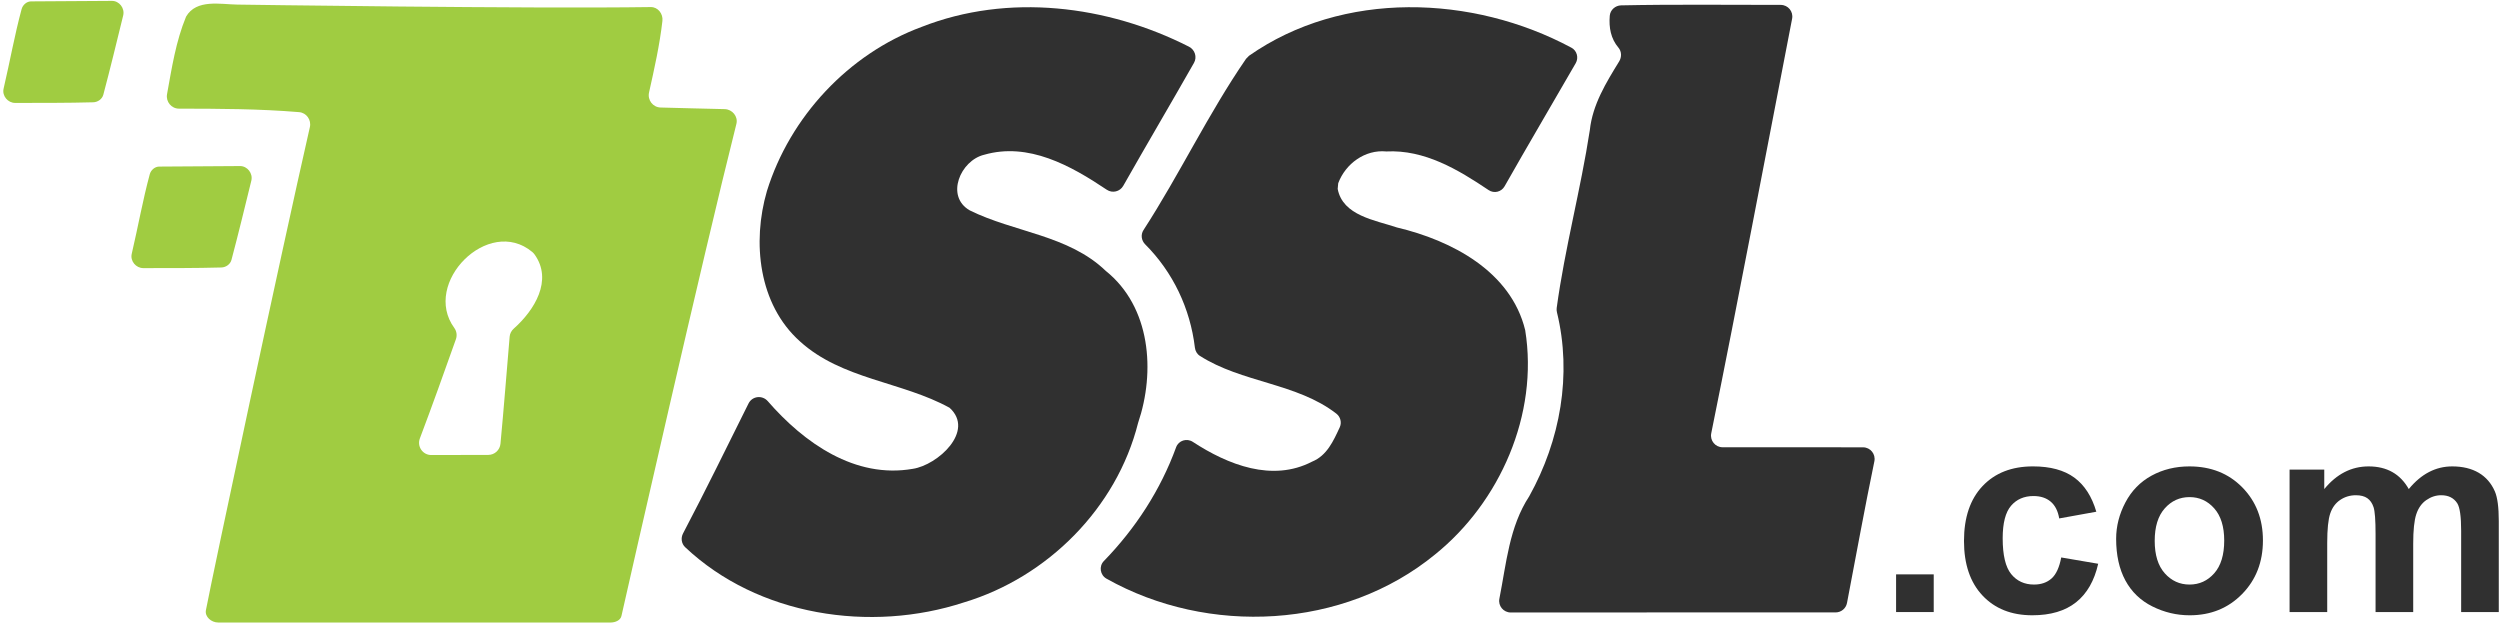
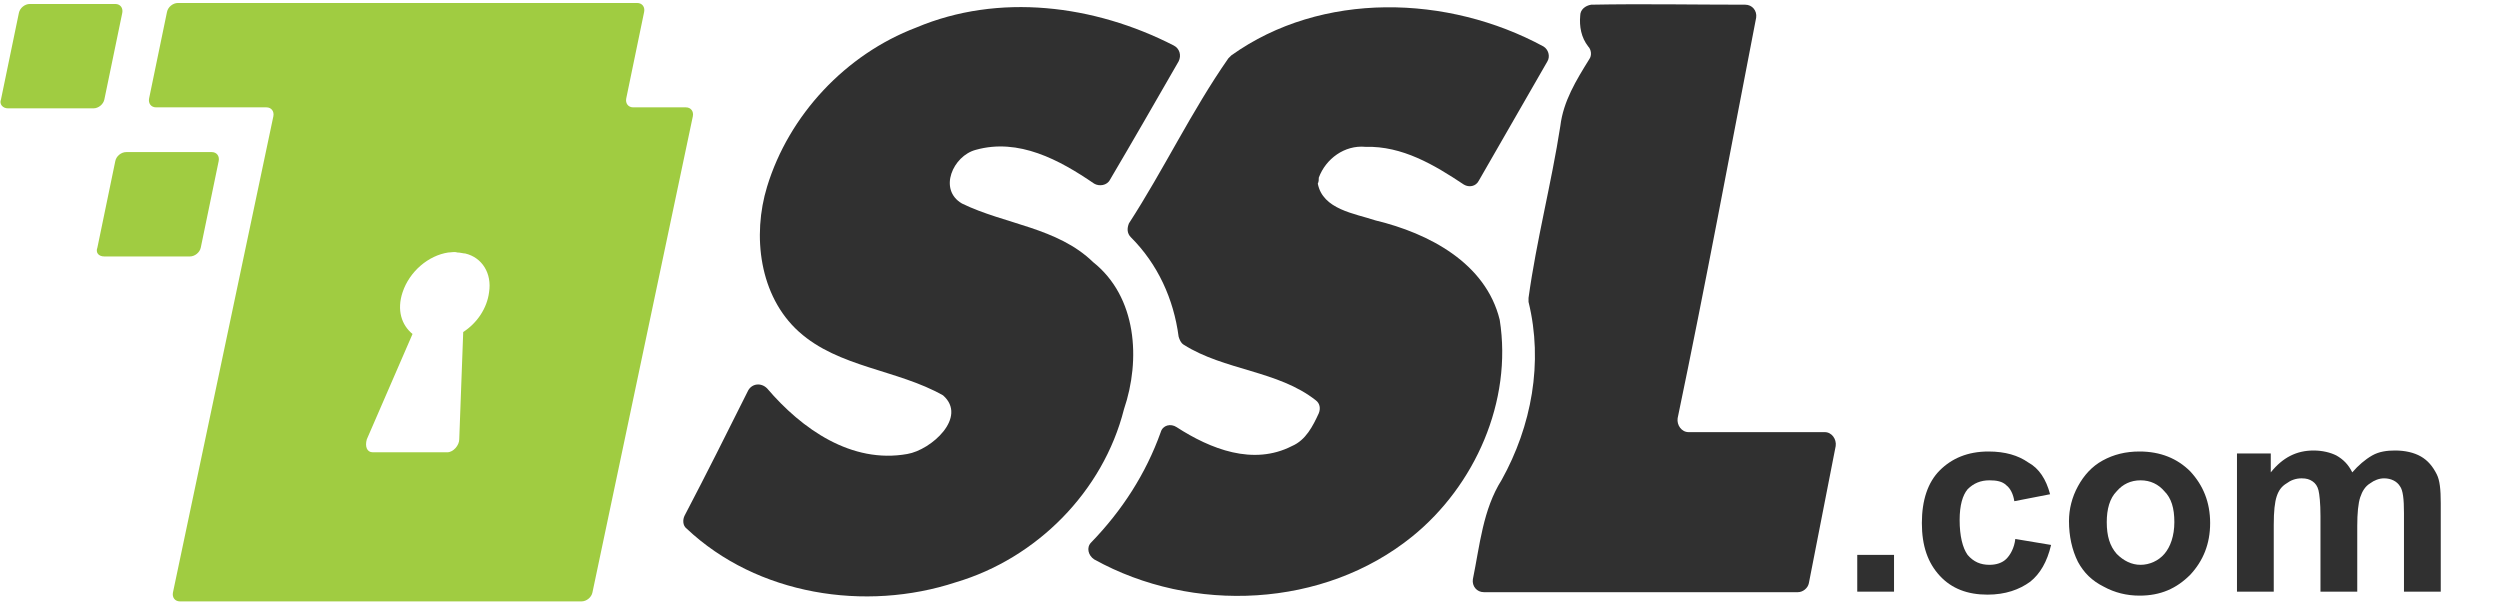
- <svg xmlns="http://www.w3.org/2000/svg" width="243px" height="61px" viewBox="0 0 243 61" version="1.1">
-   <defs />
-   <g id="Page-1" stroke="none" stroke-width="1" fill="none" fill-rule="evenodd">
-     <g id="Layer_3" transform="translate(0, -1)">
-       <g id="_x23_ffffffff" transform="translate(65.67039, 0.772277)" fill="#303030">
-         <path d="M91.901,0.749 C97.066,0.641 102.245,0.707 107.417,0.704 C108.127,0.704 108.659,1.349 108.523,2.046 C105.915,15.483 103.376,28.928 100.662,42.347 C100.52,43.045 101.051,43.699 101.762,43.701 C106.314,43.71 110.872,43.686 115.423,43.708 C116.136,43.712 116.663,44.37 116.518,45.068 C115.572,49.645 114.736,54.247 113.858,58.837 C113.757,59.369 113.291,59.754 112.75,59.755 C102.231,59.762 91.703,59.746 81.176,59.762 C80.468,59.762 79.931,59.118 80.069,58.423 C80.747,55.007 81.022,51.434 82.973,48.462 C85.988,43.039 87.145,36.645 85.664,30.58 C85.631,30.444 85.622,30.302 85.64,30.163 C86.429,24.36 87.972,18.671 88.861,12.875 C89.127,10.39 90.437,8.275 91.713,6.195 C91.969,5.779 91.958,5.233 91.643,4.861 C90.897,3.982 90.705,2.907 90.798,1.761 C90.846,1.194 91.334,0.762 91.901,0.749 L91.901,0.749 Z" id="Shape" />
-         <path d="M49.896,4.765 C50.477,5.06 50.705,5.775 50.383,6.343 C48.113,10.338 45.774,14.295 43.51,18.29 C43.187,18.859 42.453,19.036 41.91,18.671 C38.393,16.31 34.289,14.036 29.995,15.269 C27.686,15.819 26.197,19.303 28.585,20.674 C32.904,22.817 38.181,23.067 41.811,26.56 C46.179,30.064 46.649,36.341 44.949,41.346 C42.87,49.604 36.153,56.331 28.046,58.774 C18.952,61.761 8.006,60.095 0.929,53.417 C0.565,53.074 0.488,52.524 0.72,52.082 C2.912,47.908 4.984,43.668 7.087,39.446 C7.449,38.72 8.425,38.61 8.957,39.221 C12.499,43.295 17.452,46.775 23.048,45.799 C25.467,45.439 29.126,42.126 26.627,39.863 C21.989,37.311 16.161,37.111 12.093,33.417 C8.054,29.813 7.425,23.766 8.874,18.801 C11.112,11.584 16.809,5.468 23.907,2.845 C32.306,-0.46 41.95,0.727 49.896,4.765 Z" id="Shape" />
-         <path d="M87.075,4.866 C87.612,5.154 87.794,5.842 87.49,6.37 C85.191,10.361 82.844,14.332 80.575,18.337 C80.263,18.888 79.553,19.059 79.028,18.707 C76.044,16.702 72.794,14.759 69.08,14.949 C67.009,14.748 65.119,16.136 64.405,18.032 C64.388,18.218 64.371,18.402 64.353,18.588 C64.837,21.192 68.004,21.627 70.108,22.336 C75.46,23.604 81.191,26.618 82.578,32.317 C83.902,40.515 80.107,49.058 73.818,54.12 C64.958,61.388 51.757,62.035 41.881,56.474 C41.258,56.123 41.125,55.274 41.624,54.761 C44.698,51.6 47.136,47.852 48.648,43.701 C48.888,43.04 49.682,42.793 50.271,43.177 C53.691,45.412 58.001,47.106 61.862,45.1 C63.305,44.513 63.931,43.1 64.55,41.768 C64.767,41.303 64.629,40.749 64.223,40.434 C60.391,37.458 55.054,37.438 50.953,34.815 C50.679,34.64 50.512,34.342 50.474,34.019 C50.017,30.204 48.343,26.681 45.638,23.974 C45.266,23.601 45.192,23.03 45.478,22.589 C48.997,17.158 51.779,11.265 55.446,5.943 C55.543,5.842 55.639,5.745 55.737,5.647 C64.843,-0.734 77.474,-0.291 87.075,4.866 Z" id="Shape" />
-         <g id="Group" transform="translate(117.9693, 45.14852)">
-           <path d="M0.66,14.571 L0.66,10.908 L4.318,10.908 L4.318,14.571 L0.66,14.571 L0.66,14.571 Z" id="Shape" />
-           <path d="M20.122,4.819 L16.516,5.471 C16.394,4.75 16.119,4.206 15.689,3.841 C15.259,3.476 14.702,3.294 14.016,3.294 C13.104,3.294 12.377,3.609 11.835,4.239 C11.293,4.869 11.021,5.923 11.021,7.4 C11.021,9.043 11.297,10.204 11.849,10.881 C12.4,11.559 13.14,11.898 14.068,11.898 C14.763,11.898 15.331,11.7 15.774,11.305 C16.217,10.91 16.529,10.229 16.711,9.264 L20.304,9.877 C19.931,11.528 19.215,12.776 18.157,13.619 C17.097,14.462 15.679,14.884 13.899,14.884 C11.877,14.884 10.265,14.244 9.063,12.967 C7.86,11.69 7.26,9.921 7.26,7.661 C7.26,5.376 7.863,3.596 9.069,2.322 C10.275,1.048 11.907,0.412 13.965,0.412 C15.648,0.412 16.987,0.775 17.981,1.5 C18.974,2.227 19.688,3.333 20.122,4.819 L20.122,4.819 Z" id="Shape" />
-           <path d="M22.049,7.453 C22.049,6.236 22.348,5.058 22.947,3.92 C23.546,2.781 24.394,1.912 25.492,1.312 C26.59,0.713 27.816,0.413 29.17,0.413 C31.262,0.413 32.976,1.093 34.313,2.453 C35.649,3.814 36.317,5.532 36.317,7.61 C36.317,9.705 35.643,11.441 34.294,12.818 C32.943,14.196 31.245,14.885 29.197,14.885 C27.929,14.885 26.721,14.597 25.572,14.024 C24.421,13.45 23.547,12.609 22.948,11.501 C22.35,10.392 22.049,9.043 22.049,7.453 L22.049,7.453 Z M25.798,7.648 C25.798,9.021 26.124,10.073 26.775,10.803 C27.425,11.533 28.228,11.898 29.183,11.898 C30.137,11.898 30.938,11.533 31.584,10.803 C32.23,10.073 32.554,9.012 32.554,7.622 C32.554,6.266 32.23,5.223 31.584,4.493 C30.938,3.762 30.137,3.398 29.183,3.398 C28.228,3.398 27.425,3.762 26.775,4.493 C26.124,5.223 25.798,6.276 25.798,7.648 L25.798,7.648 Z" id="Shape" />
-           <path d="M38.907,0.726 L42.279,0.726 L42.279,2.616 C43.485,1.148 44.922,0.413 46.588,0.413 C47.473,0.413 48.241,0.595 48.892,0.961 C49.543,1.327 50.076,1.878 50.493,2.616 C51.101,1.878 51.756,1.326 52.459,0.961 C53.161,0.596 53.913,0.413 54.711,0.413 C55.727,0.413 56.585,0.619 57.289,1.032 C57.992,1.446 58.517,2.051 58.864,2.851 C59.116,3.442 59.242,4.398 59.242,5.72 L59.242,14.572 L55.584,14.572 L55.584,6.658 C55.584,5.285 55.458,4.398 55.207,3.999 C54.868,3.477 54.347,3.216 53.644,3.216 C53.132,3.216 52.65,3.373 52.199,3.686 C51.747,3.999 51.423,4.457 51.223,5.061 C51.023,5.665 50.924,6.619 50.924,7.923 L50.924,14.572 L47.265,14.572 L47.265,6.984 C47.265,5.637 47.2,4.768 47.07,4.376 C46.94,3.985 46.738,3.695 46.464,3.504 C46.191,3.312 45.82,3.216 45.351,3.216 C44.787,3.216 44.279,3.368 43.829,3.672 C43.377,3.976 43.054,4.415 42.859,4.989 C42.664,5.563 42.566,6.514 42.566,7.844 L42.566,14.571 L38.907,14.571 L38.907,0.726 L38.907,0.726 Z" id="Shape" />
-         </g>
-       </g>
-       <g id="_x23_a0cc41ff" transform="translate(0, 1)" fill="#A0CC41">
-         <path d="M18.085,1.619 C19.088,-0.117 21.438,0.425 23.075,0.446 C23.121,0.446 51.528,0.864 63.257,0.687 C63.95,0.677 64.465,1.338 64.387,2.031 C64.121,4.378 63.599,6.689 63.086,8.994 C62.923,9.724 63.46,10.427 64.203,10.45 C66.283,10.516 68.366,10.551 70.445,10.607 C71.181,10.627 71.758,11.322 71.578,12.04 C68.348,24.846 61.122,56.687 60.404,59.874 C60.307,60.304 59.795,60.508 59.356,60.508 L21.206,60.508 C20.55,60.508 19.892,59.959 20.015,59.311 C20.711,55.663 27.332,24.582 30.119,12.356 C30.28,11.653 29.788,10.96 29.073,10.9 C25.192,10.576 21.294,10.566 17.4,10.561 C16.662,10.561 16.104,9.887 16.236,9.157 C16.698,6.607 17.092,4.021 18.085,1.619 L18.085,1.619 Z M44.315,32.971 C43.17,36.193 42.022,39.414 40.812,42.612 C40.516,43.393 41.086,44.23 41.917,44.229 C43.767,44.229 45.615,44.226 47.467,44.217 C48.076,44.214 48.588,43.745 48.646,43.134 C48.975,39.669 49.24,36.191 49.538,32.72 C49.564,32.418 49.712,32.142 49.939,31.941 C51.938,30.165 53.764,27.249 51.96,24.733 C51.897,24.645 51.818,24.561 51.736,24.492 C47.478,20.938 40.973,27.513 44.156,31.873 C44.387,32.189 44.446,32.601 44.315,32.971 L44.315,32.971 Z" id="Shape" />
-         <path d="M15.468,16.192 C20.493,16.155 20.42,16.155 23.332,16.141 C24.051,16.138 24.601,16.858 24.429,17.561 C23.787,20.18 23.166,22.75 22.497,25.267 C22.384,25.69 21.955,25.987 21.52,25.999 C18.943,26.07 16.583,26.056 13.931,26.061 C13.217,26.063 12.641,25.376 12.804,24.676 C13.442,21.935 13.878,19.448 14.557,16.937 C14.667,16.532 15.05,16.195 15.468,16.192 L15.468,16.192 Z" id="Shape" />
-         <path d="M3.013,0.135 C8.038,0.098 7.966,0.098 10.877,0.085 C11.596,0.081 12.146,0.801 11.974,1.504 C11.332,4.123 10.711,6.693 10.042,9.21 C9.929,9.633 9.5,9.93 9.065,9.942 C6.488,10.013 4.129,9.999 1.476,10.005 C0.762,10.006 0.187,9.319 0.349,8.619 C0.987,5.878 1.423,3.391 2.102,0.881 C2.213,0.475 2.596,0.138 3.013,0.135 L3.013,0.135 Z" id="Shape" />
+ <svg xmlns="http://www.w3.org/2000/svg" version="1.1" id="Logo" x="0px" y="0px" width="251.5px" height="61px" viewBox="-2.5 0 251.5 61" enable-background="new -2.5 0 251.5 61" xml:space="preserve">
+   <g id="SSL.com" transform="translate(0, -1)">
+     <g id="_x23_ffffffff" transform="translate(65.67039, 0.772277)">
+       <path id="Shape" fill="#303030" d="M91.9,0.7c5.2-0.1,10.3,0,15.5,0c0.7,0,1.2,0.6,1.1,1.3c-2.6,13.4-5.1,26.9-7.9,40.3    c-0.1,0.7,0.4,1.4,1.1,1.4c4.6,0,9.1,0,13.7,0c0.7,0,1.2,0.7,1.1,1.4c-0.9,4.6-1.8,9.2-2.7,13.8c-0.1,0.5-0.6,0.9-1.1,0.9    c-10.5,0-21,0-31.6,0c-0.7,0-1.2-0.6-1.1-1.3c0.7-3.4,1-7,2.9-10c3-5.4,4.2-11.8,2.7-17.9c0-0.1,0-0.3,0-0.4    c0.8-5.8,2.3-11.5,3.2-17.3c0.3-2.5,1.6-4.6,2.9-6.7c0.3-0.4,0.2-1-0.1-1.3c-0.7-0.9-0.9-2-0.8-3.1C90.8,1.2,91.3,0.8,91.9,0.7    L91.9,0.7z" />
+       <path id="Shape_1_" fill="#303030" d="M49.9,4.8c0.6,0.3,0.8,1,0.5,1.6c-2.3,4-4.6,8-6.9,11.9c-0.3,0.6-1.1,0.7-1.6,0.4    c-3.5-2.4-7.6-4.6-11.9-3.4c-2.3,0.6-3.8,4-1.4,5.4c4.3,2.1,9.6,2.4,13.2,5.9c4.4,3.5,4.8,9.8,3.1,14.8c-2.1,8.3-8.8,15-16.9,17.4    c-9.1,3-20,1.3-27.1-5.4c-0.4-0.3-0.4-0.9-0.2-1.3c2.2-4.2,4.3-8.4,6.4-12.6c0.4-0.7,1.3-0.8,1.9-0.2c3.5,4.1,8.5,7.6,14.1,6.6    c2.4-0.4,6.1-3.7,3.6-5.9c-4.6-2.6-10.5-2.8-14.5-6.4S7.5,23.9,9,19c2.2-7.2,7.9-13.3,15-16C32.3-0.5,41.9,0.7,49.9,4.8z" />
+       <path id="Shape_2_" fill="#303030" d="M87.1,4.9c0.5,0.3,0.7,1,0.4,1.5c-2.3,4-4.6,8-6.9,12c-0.3,0.6-1,0.7-1.5,0.4    c-3-2-6.2-3.9-9.9-3.8c-2.1-0.2-4,1.2-4.7,3.1c0,0.2,0,0.4-0.1,0.6c0.5,2.6,3.7,3,5.8,3.7c5.4,1.3,11.1,4.3,12.5,10    c1.3,8.2-2.5,16.7-8.8,21.8c-8.9,7.2-22.1,7.8-32,2.3c-0.6-0.4-0.8-1.2-0.3-1.7c3.1-3.2,5.5-6.9,7-11.1c0.2-0.7,1-0.9,1.6-0.5    c3.4,2.2,7.7,3.9,11.6,1.9c1.4-0.6,2.1-2,2.7-3.3c0.2-0.5,0.1-1-0.3-1.3c-3.8-3-9.2-3-13.3-5.6c-0.3-0.2-0.4-0.5-0.5-0.8    c-0.5-3.8-2.1-7.3-4.8-10c-0.4-0.4-0.4-0.9-0.2-1.4c3.5-5.4,6.3-11.3,10-16.6c0.1-0.1,0.2-0.2,0.3-0.3C64.8-0.7,77.5-0.3,87.1,4.9    z" />
+       <g id="Group" transform="translate(117.9693, 45.14852)">
+         <path id="Shape_3_" fill="#303030" d="M0.7,14.6v-3.7h3.7v3.7H0.7L0.7,14.6z" />
+         <path id="Shape_4_" fill="#303030" d="M20.1,4.8l-3.6,0.7c-0.1-0.7-0.4-1.3-0.8-1.6c-0.4-0.4-1-0.5-1.7-0.5     c-0.9,0-1.6,0.3-2.2,0.9C11.3,4.9,11,5.9,11,7.4c0,1.6,0.3,2.8,0.8,3.5c0.6,0.7,1.3,1,2.2,1c0.7,0,1.3-0.2,1.7-0.6     c0.4-0.4,0.8-1.1,0.9-2l3.6,0.6c-0.4,1.7-1.1,2.9-2.1,3.7c-1.1,0.8-2.5,1.3-4.3,1.3c-2,0-3.6-0.6-4.8-1.9s-1.8-3-1.8-5.3     S7.8,3.6,9,2.4s2.8-1.9,4.9-1.9c1.7,0,3,0.4,4,1.1C19,2.2,19.7,3.3,20.1,4.8L20.1,4.8z" />
+         <path id="Shape_5_" fill="#303030" d="M22,7.5c0-1.2,0.3-2.4,0.9-3.5s1.4-2,2.5-2.6s2.3-0.9,3.7-0.9c2.1,0,3.8,0.7,5.1,2     c1.3,1.4,2,3.1,2,5.2s-0.7,3.8-2,5.2c-1.4,1.4-3,2.1-5.1,2.1c-1.3,0-2.5-0.3-3.6-0.9c-1.2-0.6-2-1.4-2.6-2.5     C22.3,10.4,22,9,22,7.5L22,7.5z M25.8,7.6c0,1.4,0.3,2.4,1,3.2c0.7,0.7,1.5,1.1,2.4,1.1s1.8-0.4,2.4-1.1c0.6-0.7,1-1.8,1-3.2     s-0.3-2.4-1-3.1c-0.6-0.7-1.4-1.1-2.4-1.1s-1.8,0.4-2.4,1.1C26.1,5.2,25.8,6.3,25.8,7.6L25.8,7.6z" />
+         <path id="Shape_6_" fill="#303030" d="M38.9,0.7h3.4v1.9c1.2-1.5,2.6-2.2,4.3-2.2c0.9,0,1.7,0.2,2.3,0.5c0.7,0.4,1.2,0.9,1.6,1.7     c0.6-0.7,1.3-1.3,2-1.7s1.5-0.5,2.3-0.5c1,0,1.9,0.2,2.6,0.6s1.2,1,1.6,1.8c0.3,0.6,0.4,1.5,0.4,2.9v8.9h-3.7V6.7     c0-1.4-0.1-2.3-0.4-2.7c-0.3-0.5-0.9-0.8-1.6-0.8c-0.5,0-1,0.2-1.4,0.5c-0.5,0.3-0.8,0.8-1,1.4S51,6.7,51,8v6.6h-3.7V7     c0-1.3-0.1-2.2-0.2-2.6C47,4,46.8,3.7,46.5,3.5s-0.6-0.3-1.1-0.3c-0.6,0-1.1,0.2-1.5,0.5c-0.5,0.3-0.8,0.7-1,1.3     s-0.3,1.5-0.3,2.9v6.7h-3.7V0.7L38.9,0.7z" />
      </g>
    </g>
  </g>
+   <g id="Lock">
+     <path fill="#A0CC41" d="M-1.7,10.9h8.6c0.5,0,1-0.4,1.1-0.9l1.8-8.7c0.1-0.5-0.2-0.9-0.7-0.9H0.5c-0.5,0-1,0.4-1.1,0.9L-2.4,10   C-2.6,10.5-2.2,10.9-1.7,10.9z" />
+     <path fill="#A0CC41" d="M8,25.8h8.6c0.5,0,1-0.4,1.1-0.9l1.8-8.7c0.1-0.5-0.2-0.9-0.7-0.9h-8.6c-0.5,0-1,0.4-1.1,0.9l-1.8,8.7   C7.1,25.4,7.4,25.8,8,25.8z" />
+     <path fill="#A0CC41" d="M66.5,10.8h-5.3c-0.5,0-0.8-0.4-0.7-0.9l1.8-8.7c0.1-0.5-0.2-0.9-0.7-0.9H15.4c-0.5,0-1,0.4-1.1,0.9   l-1.8,8.7c-0.1,0.5,0.2,0.9,0.7,0.9h11.1c0.5,0,0.8,0.4,0.7,0.9L14.9,59.6c-0.1,0.5,0.2,0.9,0.7,0.9H56c0.5,0,1-0.4,1.1-0.9   l10.1-47.9C67.3,11.2,67,10.8,66.5,10.8z M46.7,29.4c-0.2,1.6-1.2,3.1-2.6,4l-0.4,10.8c0,0.6-0.6,1.3-1.2,1.3H35   c-0.6,0-0.8-0.6-0.6-1.3L39,33.6c-1.1-0.9-1.6-2.4-1-4.2c0.7-2.1,2.6-3.7,4.6-4c0.3,0,0.6-0.1,0.9,0c0.3,0,0.6,0.1,0.8,0.1   C46,25.9,47,27.5,46.7,29.4z" />
+   </g>
</svg>
